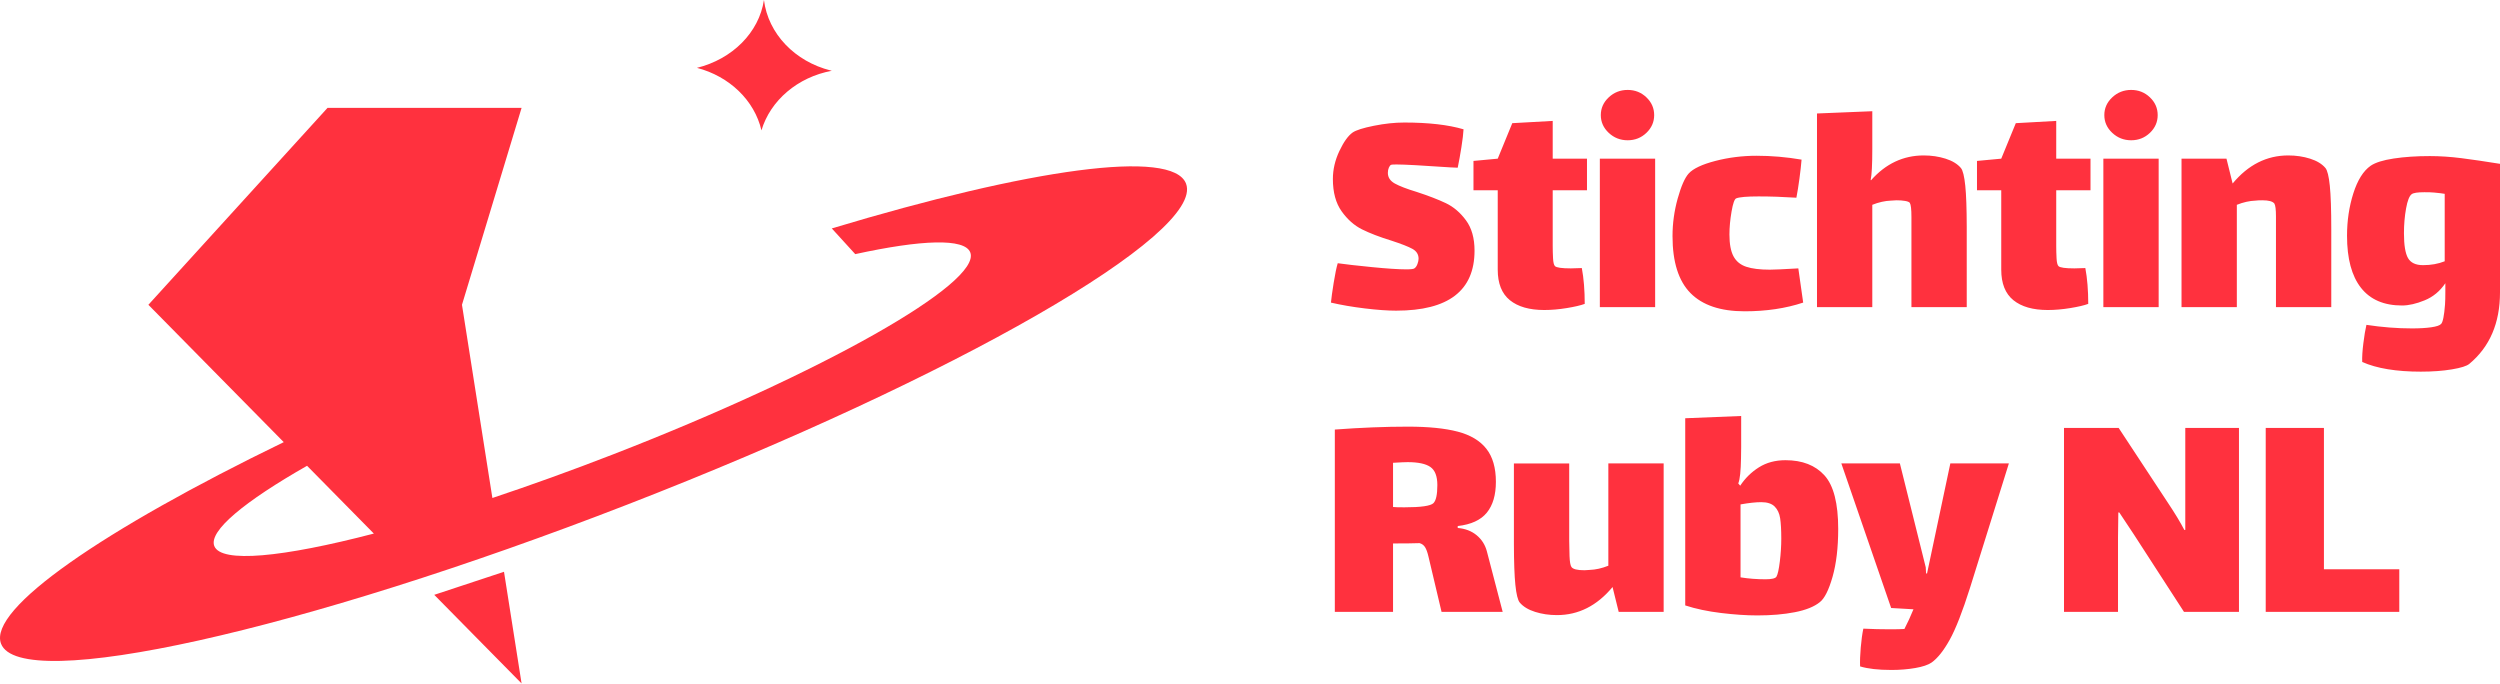
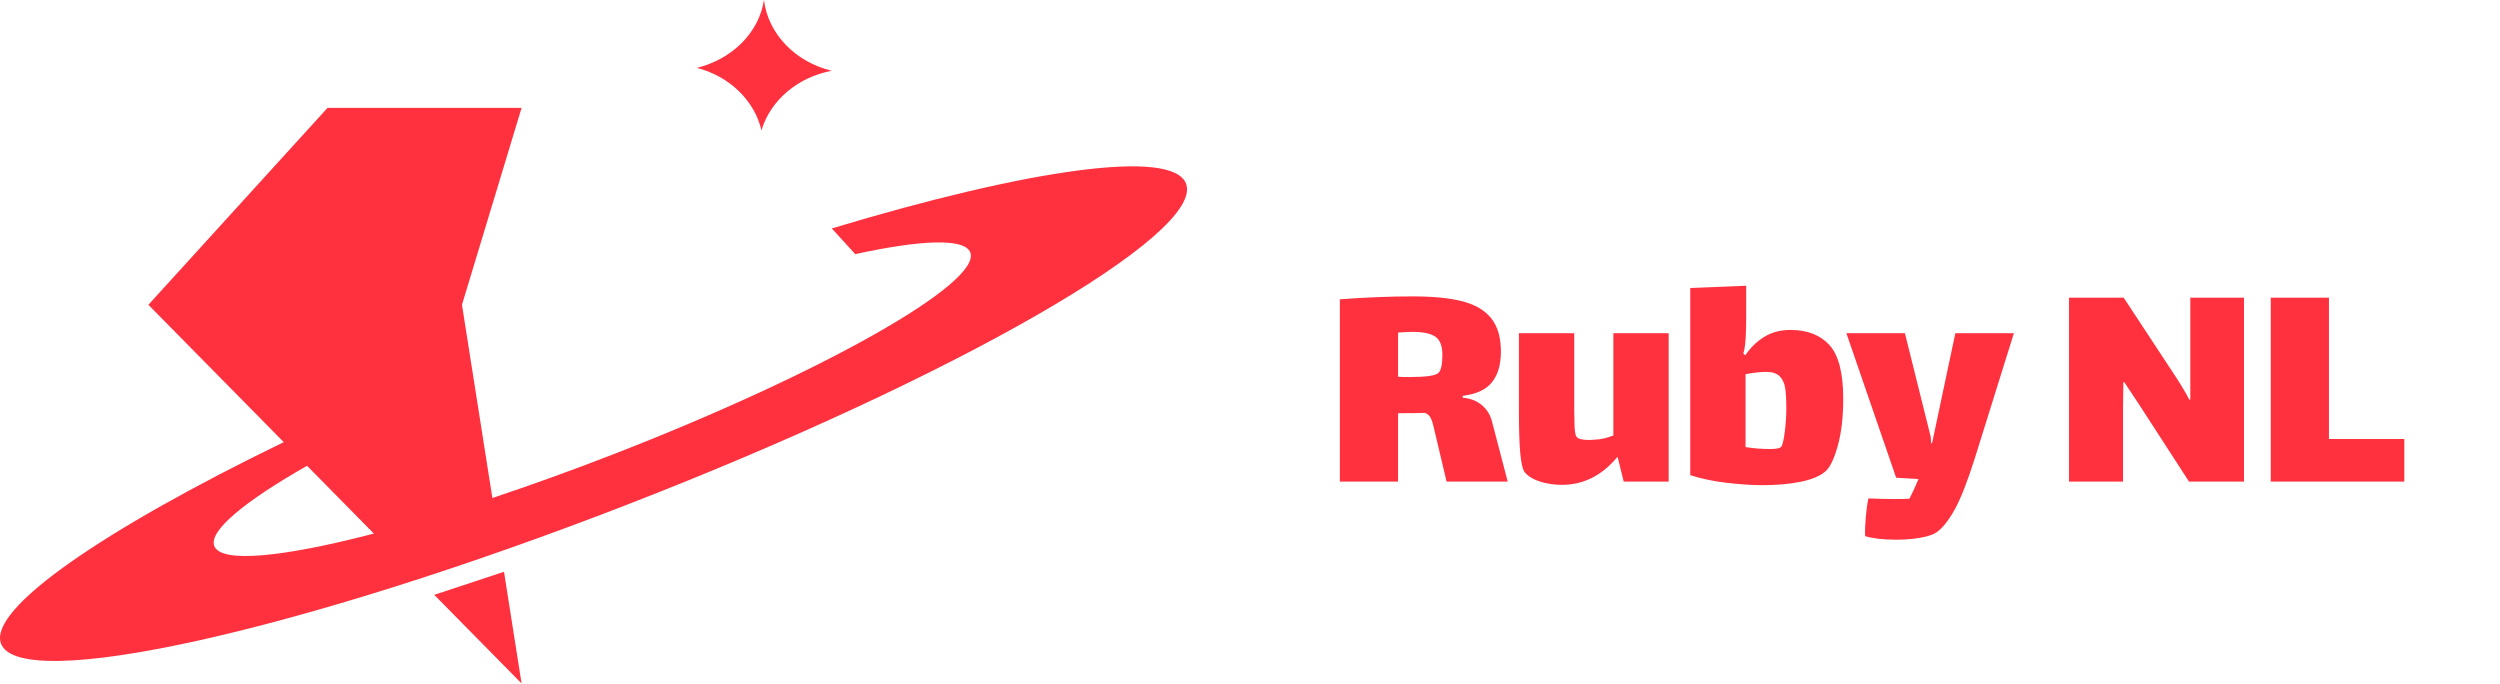
<svg xmlns="http://www.w3.org/2000/svg" height="152" viewBox="0 0 556 152" width="556">
  <g fill="#ff313e" fill-rule="evenodd">
    <path d="m112.09 127.164 3.91 24.836-19.424-19.709zm3.91-103.169-13.257 43.791 6.764 42.968c8.523-2.841 17.561-6.097 26.868-9.71 46.43-18.024 81.986-38.125 79.417-44.895-1.222-3.219-10.841-2.845-25.585.369l-5.216-5.716c43.979-13.246 75.807-17.803 78.784-9.96 4.228 11.138-51.342 43.071-124.119 71.323-72.777 28.252-135.201 42.126-139.428 30.987-2.923-7.699 22.725-25.333 62.878-44.82l-30.106-30.547 39.84-43.791zm-47.712 79.595.102-.058c-14.003 7.973-22.004 14.551-20.737 17.889 1.477 3.893 15.236 2.532 35.491-2.755zm101.615-103.59c.927 7.523 6.908 13.679 14.831 15.677l.265.064c-7.599 1.408-13.662 6.584-15.652 13.254-1.548-6.673-7.125-12.021-14.346-13.904 7.848-1.941 13.807-7.841 14.902-15.09z" />
-     <path d="m14.53 49.09c11.604 0 17.407-4.45 17.407-13.349 0-2.775-.635-5.024-1.906-6.746-1.271-1.722-2.757-2.99-4.46-3.804-1.702-.813-3.872-1.651-6.51-2.512-2.206-.67-3.824-1.292-4.855-1.866s-1.546-1.364-1.546-2.368c0-.431.072-.813.216-1.148.144-.335.312-.55.503-.646.096-.048.503-.072 1.223-.072 1.726 0 5.706.215 11.94.646l1.654.072c.288-1.388.563-2.919.827-4.593.264-1.675.42-2.99.468-3.947-3.405-1.005-7.792-1.507-13.163-1.507-2.11 0-4.364.239-6.761.718-2.398.478-3.98.981-4.747 1.507-1.007.718-1.99 2.093-2.949 4.127-.959 2.033-1.439 4.103-1.439 6.208 0 2.966.647 5.359 1.942 7.177 1.295 1.818 2.805 3.158 4.531 4.019 1.726.861 3.908 1.699 6.545 2.512 2.206.718 3.764 1.328 4.675 1.83.911.502 1.367 1.232 1.367 2.189 0 .335-.084.73-.252 1.184-.168.455-.396.777-.683.969-.192.144-.791.215-1.798.215-1.726 0-4.28-.167-7.66-.502-3.381-.335-5.91-.622-7.588-.861-.288.957-.587 2.404-.899 4.342-.312 1.938-.515 3.409-.611 4.414 2.254.526 4.759.957 7.517 1.292 2.757.335 5.095.502 7.013.502zm32.923-.144c1.582 0 3.249-.144 4.999-.431 1.75-.287 3.081-.598 3.992-.933 0-3.014-.216-5.67-.647-7.966l-2.446.072c-2.014 0-3.189-.167-3.524-.502-.24-.239-.384-.825-.432-1.758-.048-.933-.072-1.83-.072-2.691v-12.416h7.624v-7.033h-7.624v-8.397l-8.991.502-3.237 7.895-5.395.502v6.531h5.395v17.655c0 3.062.899 5.323 2.697 6.782 1.798 1.459 4.352 2.189 7.66 2.189zm18.537-37.75c1.63 0 3.021-.55 4.172-1.651 1.151-1.1 1.726-2.416 1.726-3.947s-.575-2.847-1.726-3.947c-1.151-1.1-2.541-1.651-4.172-1.651s-3.033.55-4.208 1.651c-1.175 1.1-1.762 2.416-1.762 3.947s.587 2.847 1.762 3.947c1.175 1.1 2.577 1.651 4.208 1.651zm6.114 37.104v-33.014h-12.3v33.014zm19.904.933c4.795 0 9.135-.646 13.019-1.938l-1.079-7.607c-3.261.191-5.371.287-6.33.287-2.206 0-3.956-.215-5.251-.646-1.295-.431-2.242-1.208-2.841-2.332s-.899-2.739-.899-4.844c0-1.579.156-3.277.468-5.096.312-1.818.659-2.799 1.043-2.943.719-.287 2.374-.431 4.963-.431 2.637 0 5.443.096 8.416.287.24-1.244.468-2.667.683-4.27.216-1.603.372-3.002.468-4.198-3.357-.574-6.689-.861-9.998-.861-3.165 0-6.222.383-9.171 1.148-2.949.766-4.927 1.699-5.934 2.799-.863.957-1.678 2.811-2.446 5.562-.767 2.751-1.151 5.538-1.151 8.361 0 5.741 1.331 9.964 3.992 12.667s6.677 4.055 12.048 4.055zm28.391-.933v-22.751c1.439-.574 2.829-.885 4.172-.933l1.223-.072c.719 0 1.355.048 1.906.144.551.096.899.239 1.043.431.24.383.36 1.423.36 3.122v20.059h12.3l-.001-17.901c-.009-4.039-.116-7.067-.323-9.084-.216-2.105-.539-3.421-.971-3.947-.767-.909-1.906-1.603-3.417-2.081-1.51-.478-3.129-.718-4.855-.718-4.555 0-8.464 1.842-11.724 5.526l-.072-.072c.24-1.148.36-3.445.36-6.89v-8.397l-12.3.502v43.061zm39.036.646c1.582 0 3.249-.144 4.999-.431 1.75-.287 3.081-.598 3.992-.933 0-3.014-.216-5.67-.647-7.966l-2.446.072c-2.014 0-3.189-.167-3.524-.502-.24-.239-.384-.825-.432-1.758-.048-.933-.072-1.83-.072-2.691v-12.416h7.624v-7.033h-7.624v-8.397l-8.991.502-3.237 7.895-5.395.502v6.531h5.395v17.655c0 3.062.899 5.323 2.697 6.782 1.798 1.459 4.352 2.189 7.66 2.189zm18.537-37.75c1.63 0 3.021-.55 4.172-1.651 1.151-1.1 1.726-2.416 1.726-3.947s-.575-2.847-1.726-3.947c-1.151-1.1-2.541-1.651-4.172-1.651-1.63 0-3.033.55-4.208 1.651-1.175 1.1-1.762 2.416-1.762 3.947s.587 2.847 1.762 3.947c1.175 1.1 2.577 1.651 4.208 1.651zm6.114 37.104v-33.014h-12.3v33.014zm17.386 0v-22.751c1.439-.574 2.829-.885 4.172-.933.336-.048.839-.072 1.51-.072 1.391 0 2.278.239 2.661.718.24.383.36 1.34.36 2.871v20.167h12.3v-17.368c0-4.306-.108-7.512-.324-9.617s-.539-3.421-.971-3.947c-.767-.909-1.906-1.603-3.417-2.081-1.51-.478-3.129-.718-4.855-.718-4.795 0-8.919 2.081-12.372 6.244l-1.367-5.526h-9.998v33.014zm40.979 14.354c2.541 0 4.819-.167 6.833-.502 2.014-.335 3.309-.742 3.884-1.22 4.555-3.78 6.833-9.091 6.833-15.933v-28.564c-3.261-.526-6.114-.945-8.559-1.256-2.446-.311-4.795-.466-7.049-.466-2.973 0-5.646.179-8.02.538-2.374.359-4.088.897-5.143 1.615-1.63 1.148-2.913 3.194-3.848 6.136-.935 2.943-1.403 6.088-1.403 9.438 0 5.072 1.031 8.923 3.093 11.555 2.062 2.632 5.107 3.947 9.135 3.947 1.487 0 3.165-.383 5.035-1.148s3.405-2.033 4.603-3.804v1.794c0 1.292-.024 2.273-.072 2.943-.192 2.488-.48 3.923-.863 4.306-.288.335-1.019.586-2.194.754s-2.601.251-4.28.251c-3.309 0-6.689-.263-10.142-.789-.24 1.005-.468 2.368-.683 4.091-.216 1.722-.3 3.11-.252 4.163 3.213 1.435 7.576 2.153 13.091 2.153zm.432-23.684c-1.63 0-2.745-.526-3.345-1.579-.599-1.053-.899-2.895-.899-5.526 0-1.914.156-3.744.468-5.49s.731-2.811 1.259-3.194c.384-.287 1.319-.431 2.805-.431.959 0 1.678.024 2.158.072 1.055.096 1.846.191 2.374.287v15c-1.439.574-3.045.861-4.819.861zm-229.071 77.111v-15.215c2.589 0 4.555-.024 5.898-.072.527.144.935.443 1.223.897s.539 1.148.755 2.081.372 1.591.468 1.974l2.446 10.335h13.594l-3.524-13.492c-.384-1.435-1.139-2.62-2.266-3.553-1.127-.933-2.529-1.471-4.208-1.615v-.431c2.973-.335 5.131-1.328 6.474-2.978 1.343-1.651 2.014-3.935 2.014-6.854 0-3.11-.707-5.562-2.122-7.356-1.415-1.794-3.536-3.062-6.366-3.804-2.829-.742-6.521-1.112-11.077-1.112-5.035 0-10.454.215-16.256.646v40.549zm2.517-23.253c-1.247 0-2.086-.024-2.517-.072v-9.832c1.63-.096 2.709-.144 3.237-.144 2.35 0 4.04.359 5.071 1.077s1.546 2.057 1.546 4.019c0 2.105-.288 3.445-.863 4.019-.623.622-2.781.933-6.474.933zm33.93 23.971c4.795 0 8.919-2.081 12.372-6.244l1.367 5.526h9.998v-33.014h-12.3v22.751c-1.439.574-2.829.885-4.172.933l-1.151.072c-1.582 0-2.541-.239-2.877-.718-.24-.335-.384-1.148-.432-2.44-.048-1.292-.072-2.416-.072-3.373v-17.224h-12.3l.001 17.901c.009 4.039.116 7.067.323 9.084.216 2.105.539 3.421.971 3.947.767.909 1.906 1.603 3.417 2.081 1.51.478 3.129.718 4.855.718zm44.575.072c3.117 0 5.898-.239 8.344-.718s4.292-1.22 5.538-2.225c1.055-.813 2.002-2.691 2.841-5.634.839-2.943 1.259-6.495 1.259-10.658 0-5.694-1.019-9.665-3.057-11.914-2.038-2.249-4.927-3.373-8.667-3.373-2.254 0-4.22.526-5.898 1.579-1.678 1.053-3.069 2.416-4.172 4.091l-.432-.502c.192-.478.336-1.184.432-2.117.096-.933.156-2.093.18-3.481.021-1.203.033-2.028.035-2.476l.001-6.926-12.444.502v41.626c2.35.766 5.011 1.328 7.984 1.687s5.658.538 8.056.538zm1.798-8.038c-1.918 0-3.764-.144-5.538-.431v-16.22c1.87-.335 3.405-.502 4.603-.502 1.343 0 2.338.323 2.985.969.647.646 1.055 1.519 1.223 2.62.168 1.1.252 2.608.252 4.521 0 1.627-.108 3.325-.324 5.096s-.468 2.895-.755 3.373c-.24.383-1.055.574-2.446.574zm27.96 20.167c1.918 0 3.704-.144 5.359-.431 1.654-.287 2.865-.694 3.632-1.22 1.343-.957 2.685-2.643 4.028-5.06 1.343-2.416 2.853-6.28 4.531-11.591l8.631-27.631h-13.019l-5.179 24.473h-.216l-.072-1.364-5.754-23.109h-13.019l11.077 32.152 4.963.287c-.623 1.531-1.295 2.99-2.014 4.378-.719.048-1.798.072-3.237.072-1.918 0-3.884-.048-5.898-.144-.24 1.148-.432 2.548-.575 4.198s-.192 3.05-.144 4.198c1.726.526 4.028.789 6.905.789zm50.453-12.918v-16.507l.072-5.598h.216l3.237 4.88 11.149 17.224h12.228v-40.908h-11.94v22.679h-.216c-.863-1.675-2.11-3.732-3.74-6.172l-10.861-16.507h-12.156v40.908zm62.557 0v-9.473h-16.759v-31.435h-12.947v40.908z" transform="translate(296 20)" />
+     <path d="m-229.071 77.111v-15.215c2.589 0 4.555-.024 5.898-.072.527.144.935.443 1.223.897s.539 1.148.755 2.081.372 1.591.468 1.974l2.446 10.335h13.594l-3.524-13.492c-.384-1.435-1.139-2.62-2.266-3.553-1.127-.933-2.529-1.471-4.208-1.615v-.431c2.973-.335 5.131-1.328 6.474-2.978 1.343-1.651 2.014-3.935 2.014-6.854 0-3.11-.707-5.562-2.122-7.356-1.415-1.794-3.536-3.062-6.366-3.804-2.829-.742-6.521-1.112-11.077-1.112-5.035 0-10.454.215-16.256.646v40.549zm2.517-23.253c-1.247 0-2.086-.024-2.517-.072v-9.832c1.63-.096 2.709-.144 3.237-.144 2.35 0 4.04.359 5.071 1.077s1.546 2.057 1.546 4.019c0 2.105-.288 3.445-.863 4.019-.623.622-2.781.933-6.474.933zm33.93 23.971c4.795 0 8.919-2.081 12.372-6.244l1.367 5.526h9.998v-33.014h-12.3v22.751c-1.439.574-2.829.885-4.172.933l-1.151.072c-1.582 0-2.541-.239-2.877-.718-.24-.335-.384-1.148-.432-2.44-.048-1.292-.072-2.416-.072-3.373v-17.224h-12.3l.001 17.901c.009 4.039.116 7.067.323 9.084.216 2.105.539 3.421.971 3.947.767.909 1.906 1.603 3.417 2.081 1.51.478 3.129.718 4.855.718zm44.575.072c3.117 0 5.898-.239 8.344-.718s4.292-1.22 5.538-2.225c1.055-.813 2.002-2.691 2.841-5.634.839-2.943 1.259-6.495 1.259-10.658 0-5.694-1.019-9.665-3.057-11.914-2.038-2.249-4.927-3.373-8.667-3.373-2.254 0-4.22.526-5.898 1.579-1.678 1.053-3.069 2.416-4.172 4.091l-.432-.502c.192-.478.336-1.184.432-2.117.096-.933.156-2.093.18-3.481.021-1.203.033-2.028.035-2.476l.001-6.926-12.444.502v41.626c2.35.766 5.011 1.328 7.984 1.687s5.658.538 8.056.538zm1.798-8.038c-1.918 0-3.764-.144-5.538-.431v-16.22c1.87-.335 3.405-.502 4.603-.502 1.343 0 2.338.323 2.985.969.647.646 1.055 1.519 1.223 2.62.168 1.1.252 2.608.252 4.521 0 1.627-.108 3.325-.324 5.096s-.468 2.895-.755 3.373c-.24.383-1.055.574-2.446.574zm27.96 20.167c1.918 0 3.704-.144 5.359-.431 1.654-.287 2.865-.694 3.632-1.22 1.343-.957 2.685-2.643 4.028-5.06 1.343-2.416 2.853-6.28 4.531-11.591l8.631-27.631h-13.019l-5.179 24.473h-.216l-.072-1.364-5.754-23.109h-13.019l11.077 32.152 4.963.287c-.623 1.531-1.295 2.99-2.014 4.378-.719.048-1.798.072-3.237.072-1.918 0-3.884-.048-5.898-.144-.24 1.148-.432 2.548-.575 4.198s-.192 3.05-.144 4.198c1.726.526 4.028.789 6.905.789zm50.453-12.918v-16.507l.072-5.598h.216l3.237 4.88 11.149 17.224h12.228v-40.908h-11.94v22.679h-.216c-.863-1.675-2.11-3.732-3.74-6.172l-10.861-16.507h-12.156v40.908zm62.557 0v-9.473h-16.759v-31.435h-12.947v40.908z" transform="translate(540 30)" />
  </g>
</svg>
